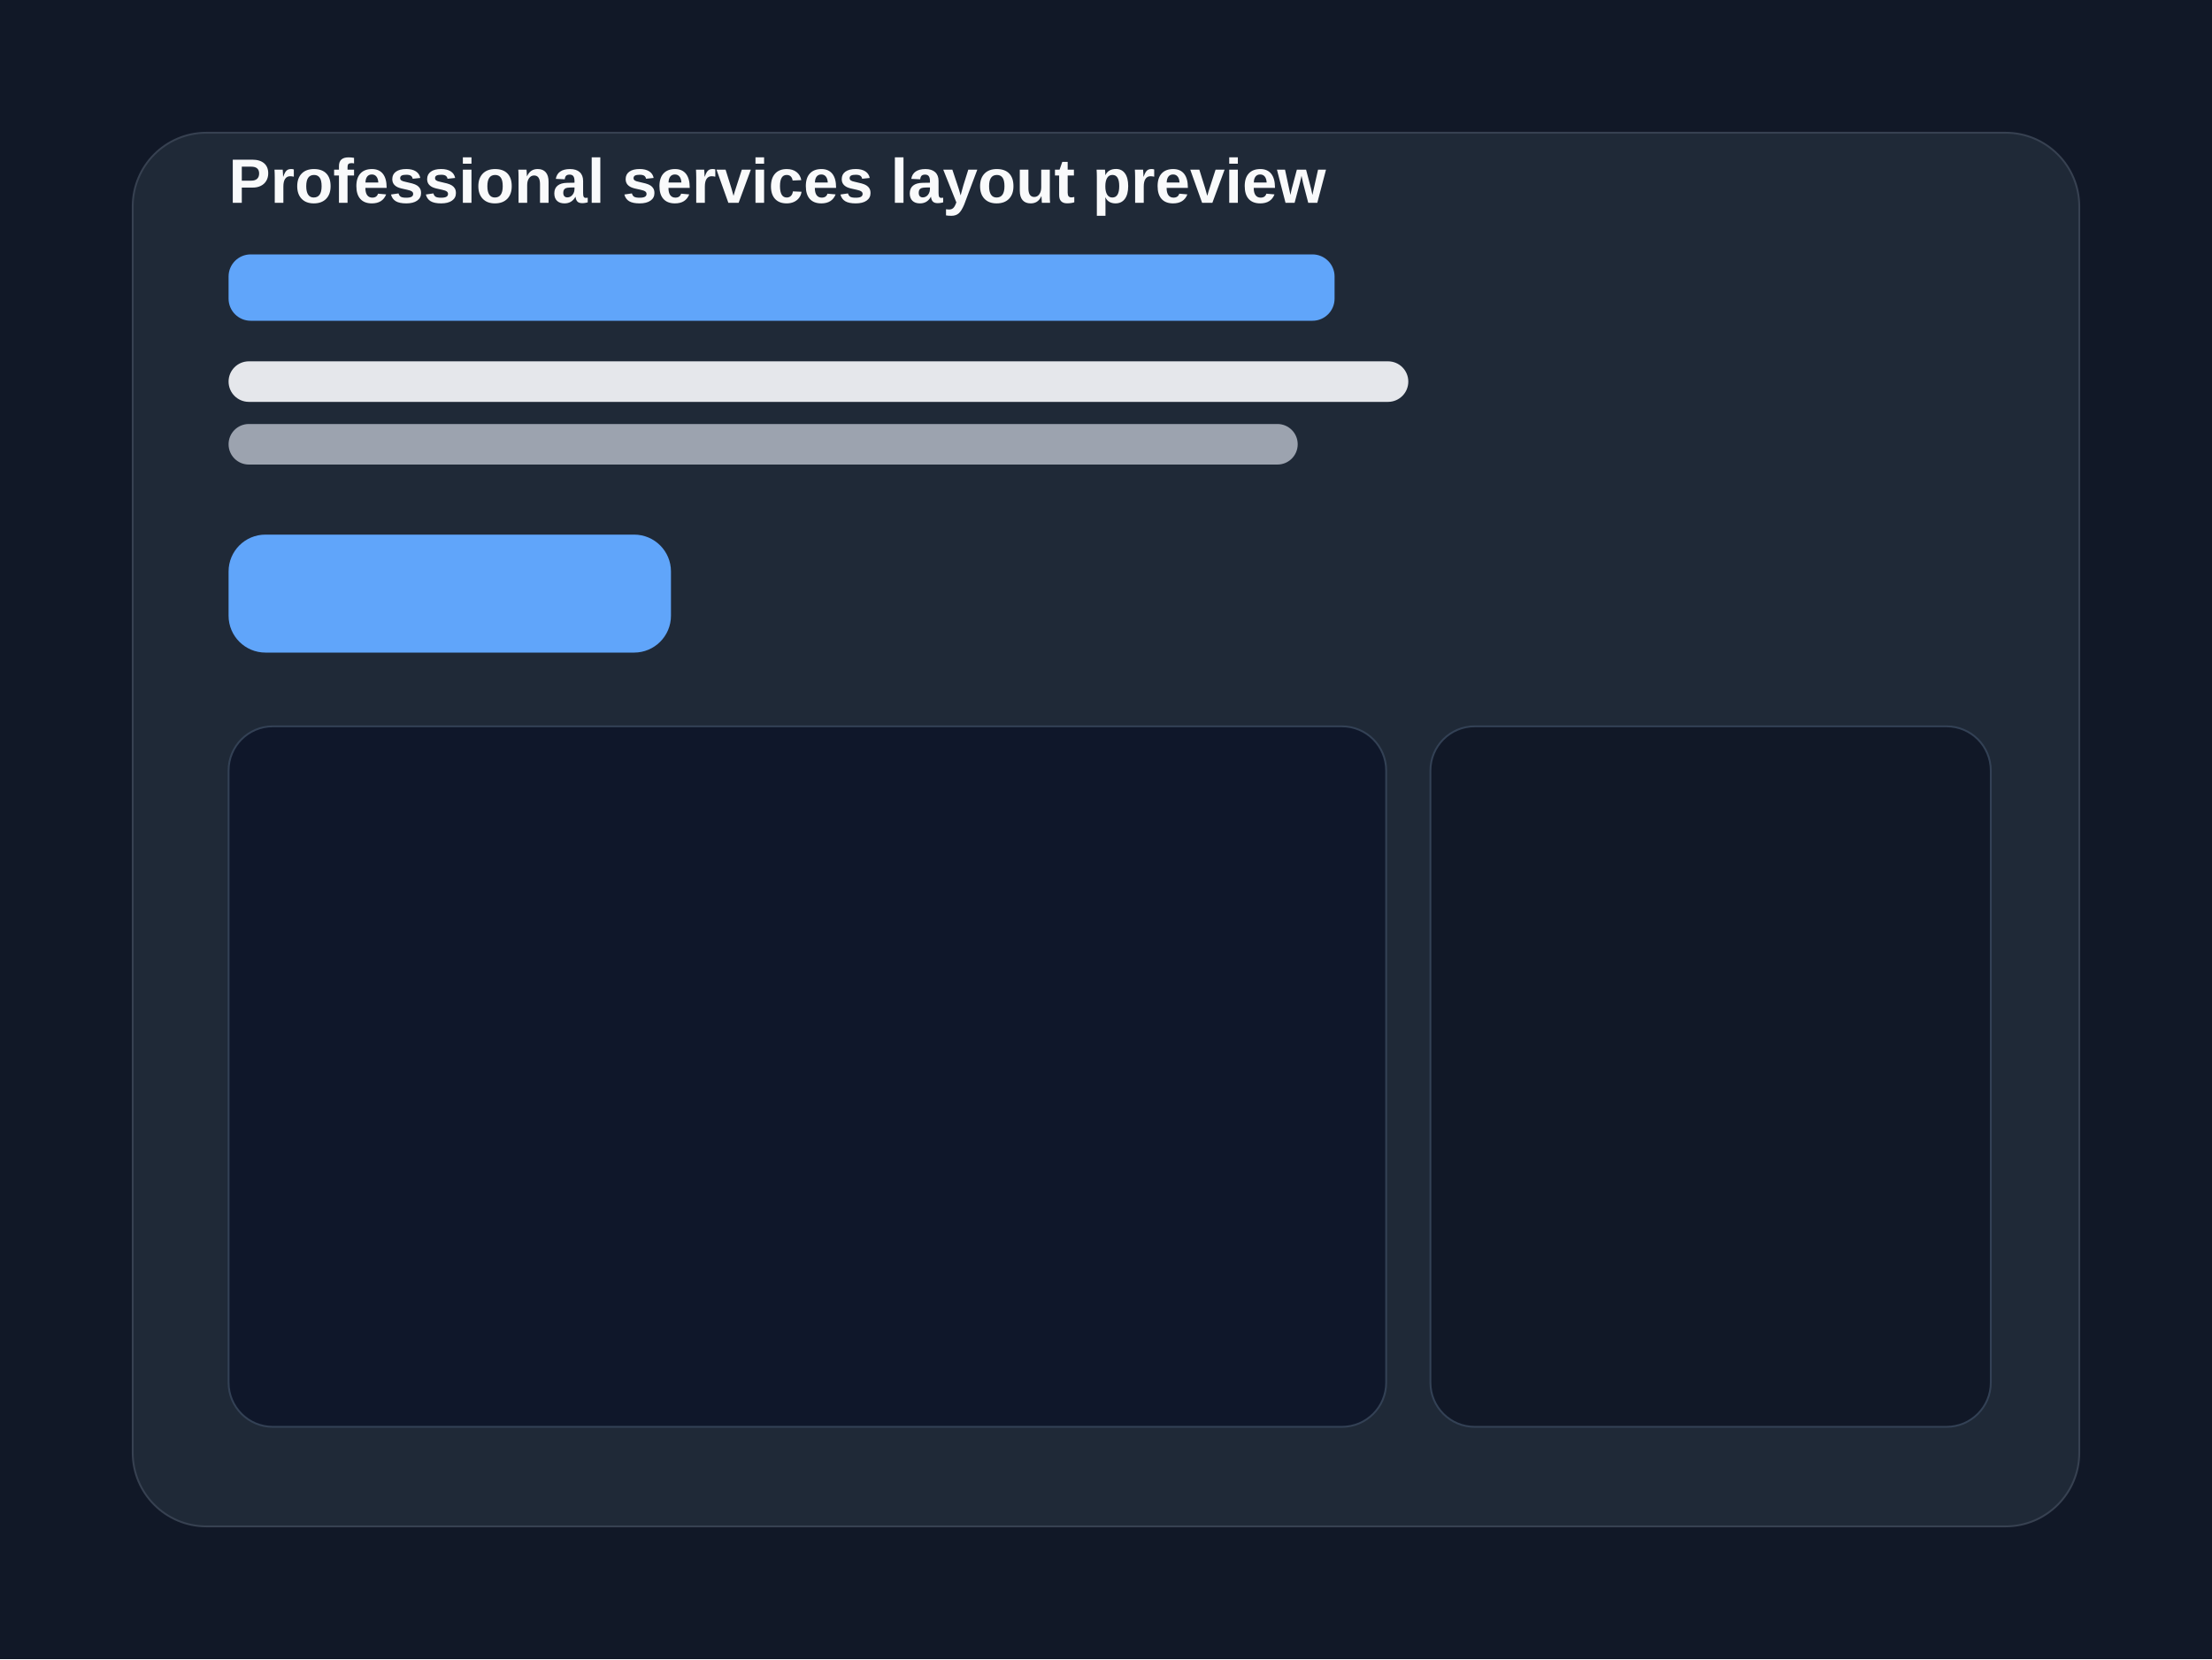
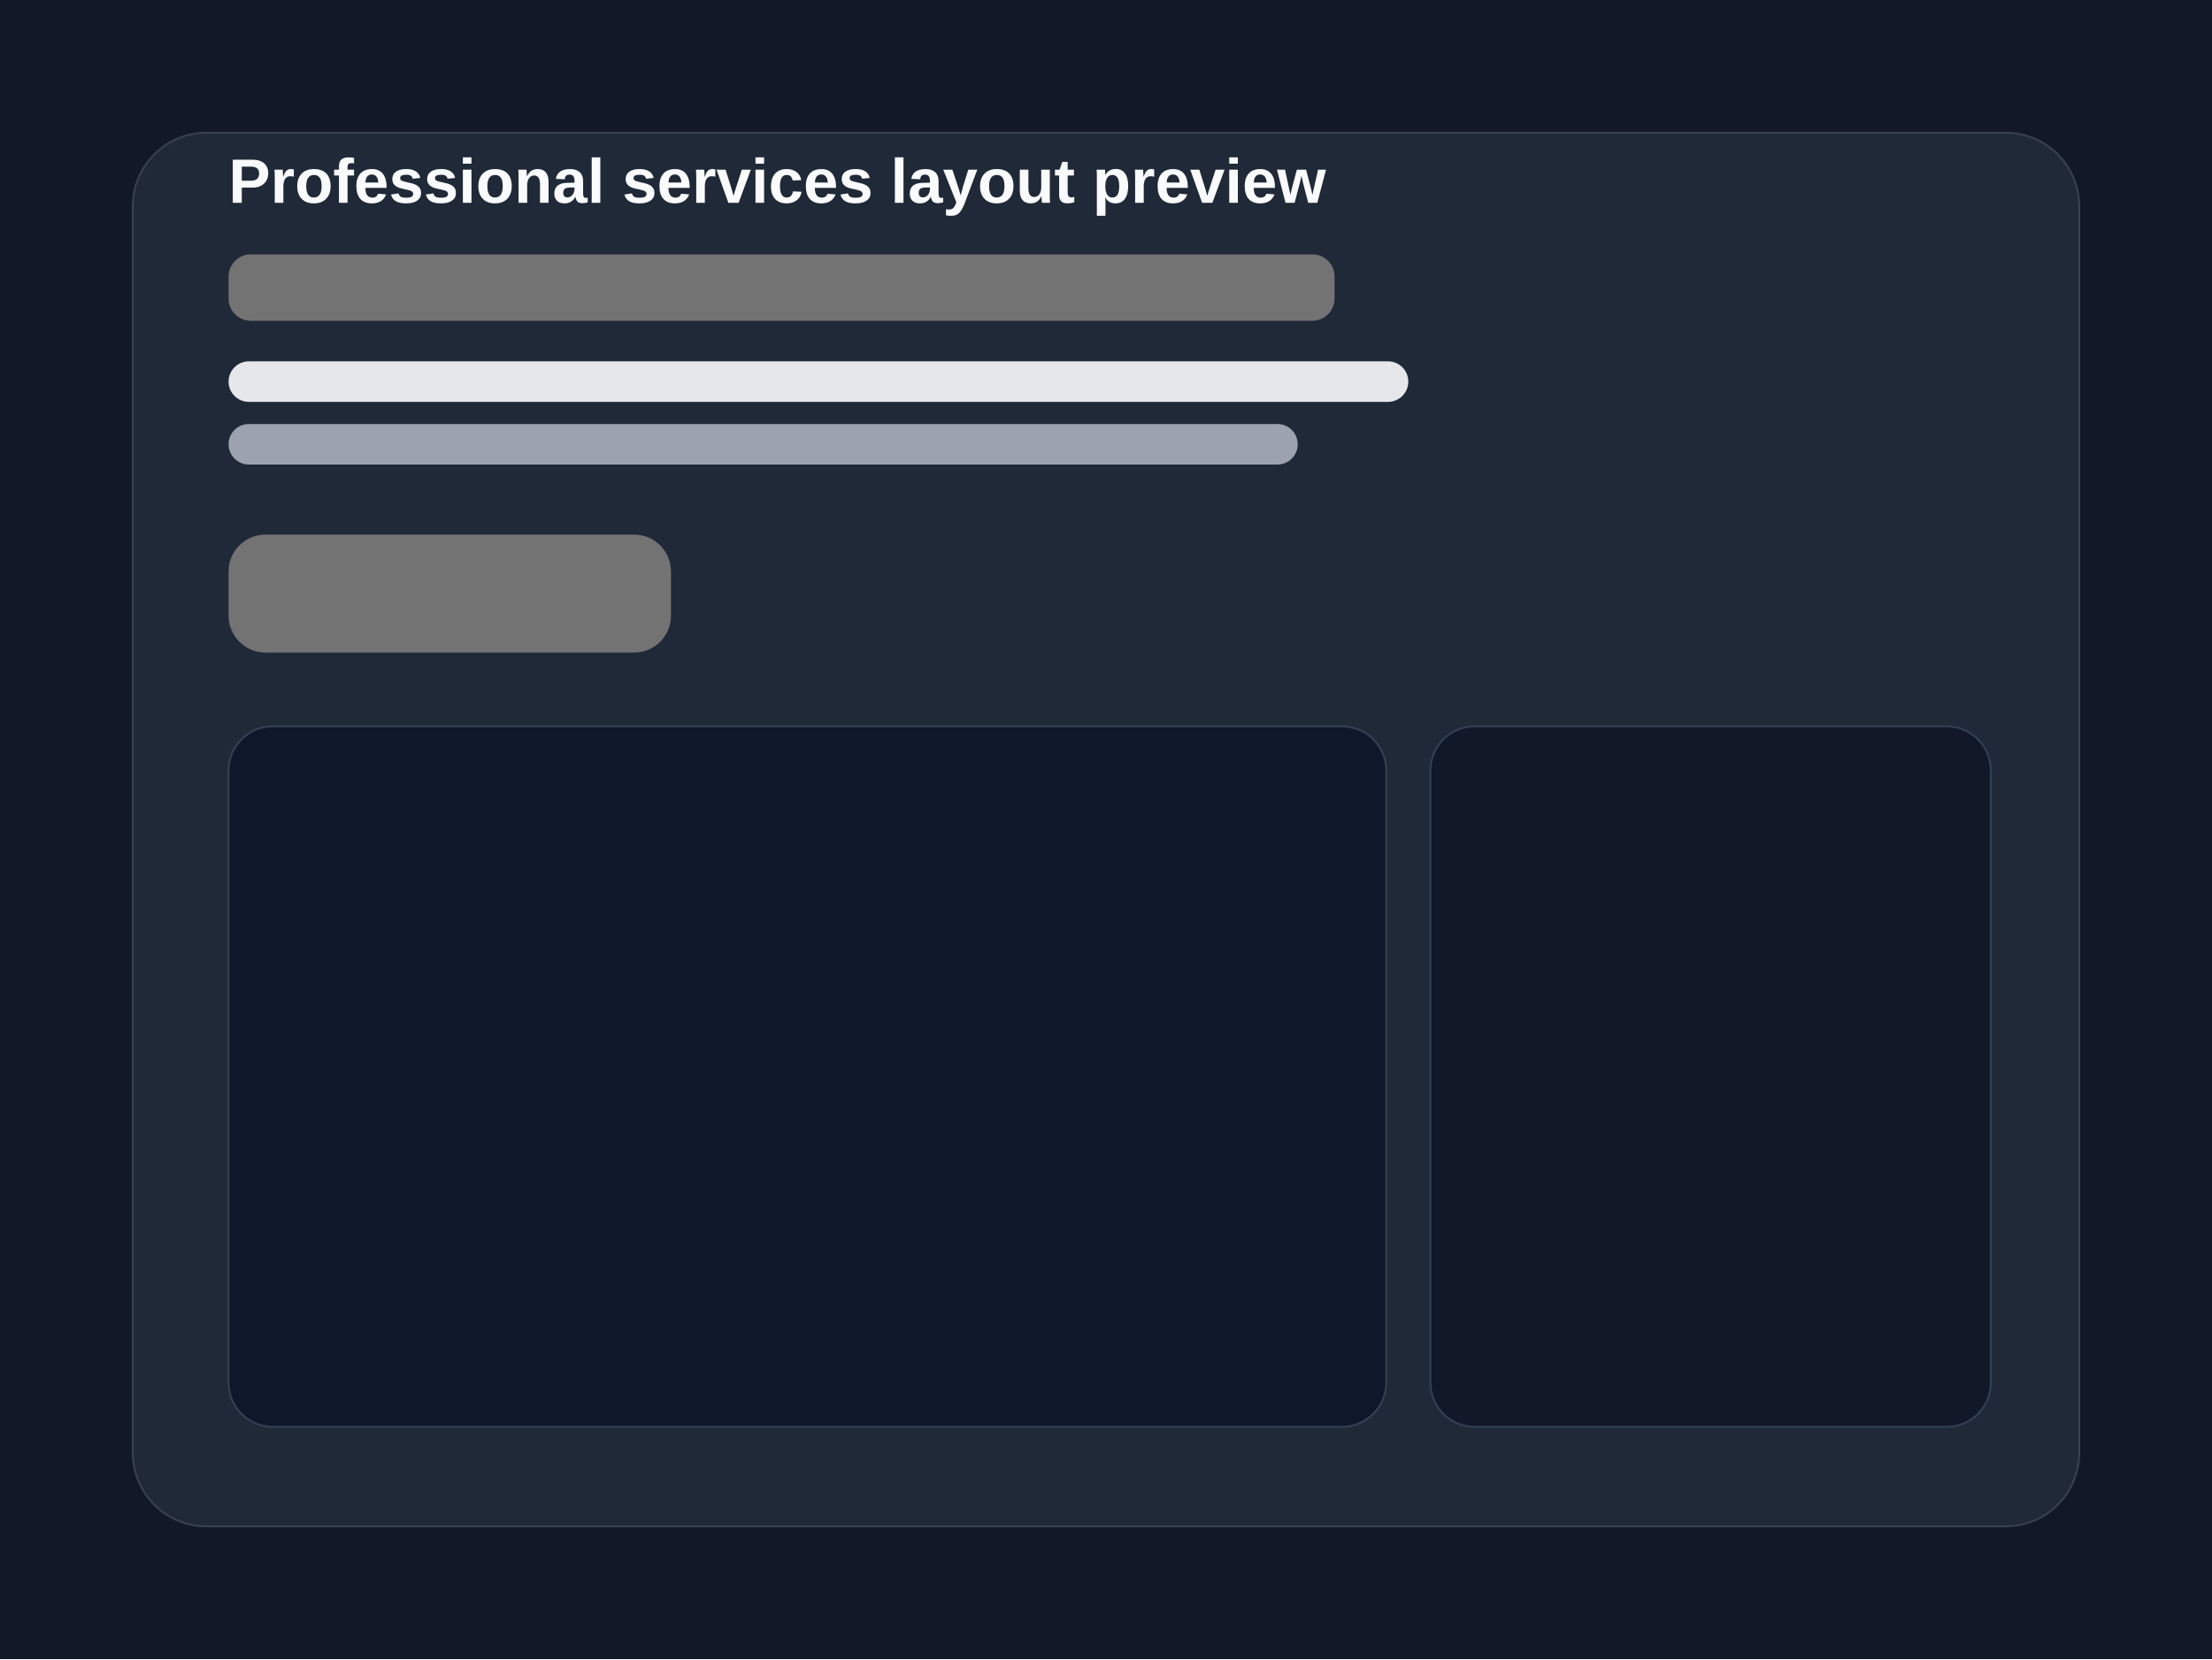
<svg xmlns="http://www.w3.org/2000/svg" width="1200" height="900" viewBox="0 0 1200 900" fill="none">
  <rect width="1200" height="900" fill="#111827" />
  <rect x="72" y="72" width="1056" height="756" rx="40" fill="#1f2937" stroke="#374151" />
-   <rect x="124" y="138" width="600" height="36" rx="12" fill="#60a5fa" />
+   <rect x="124" y="138" width="600" height="36" rx="12" fill="#737373" />
  <rect x="124" y="196" width="640" height="22" rx="11" fill="#e5e7eb" />
  <rect x="124" y="230" width="580" height="22" rx="11" fill="#9ca3af" />
-   <rect x="124" y="290" width="240" height="64" rx="20" fill="#60a5fa" />
+   <rect x="124" y="290" width="240" height="64" rx="20" fill="#737373" />
  <rect x="124" y="394" width="628" height="380" rx="24" fill="#0f172a" stroke="#334155" />
  <rect x="776" y="394" width="304" height="380" rx="24" fill="#111827" stroke="#334155" />
  <text x="124" y="110" fill="#f9fafb" font-size="34" font-family="Arial, Helvetica, sans-serif" font-weight="700">Professional services layout preview</text>
</svg>
